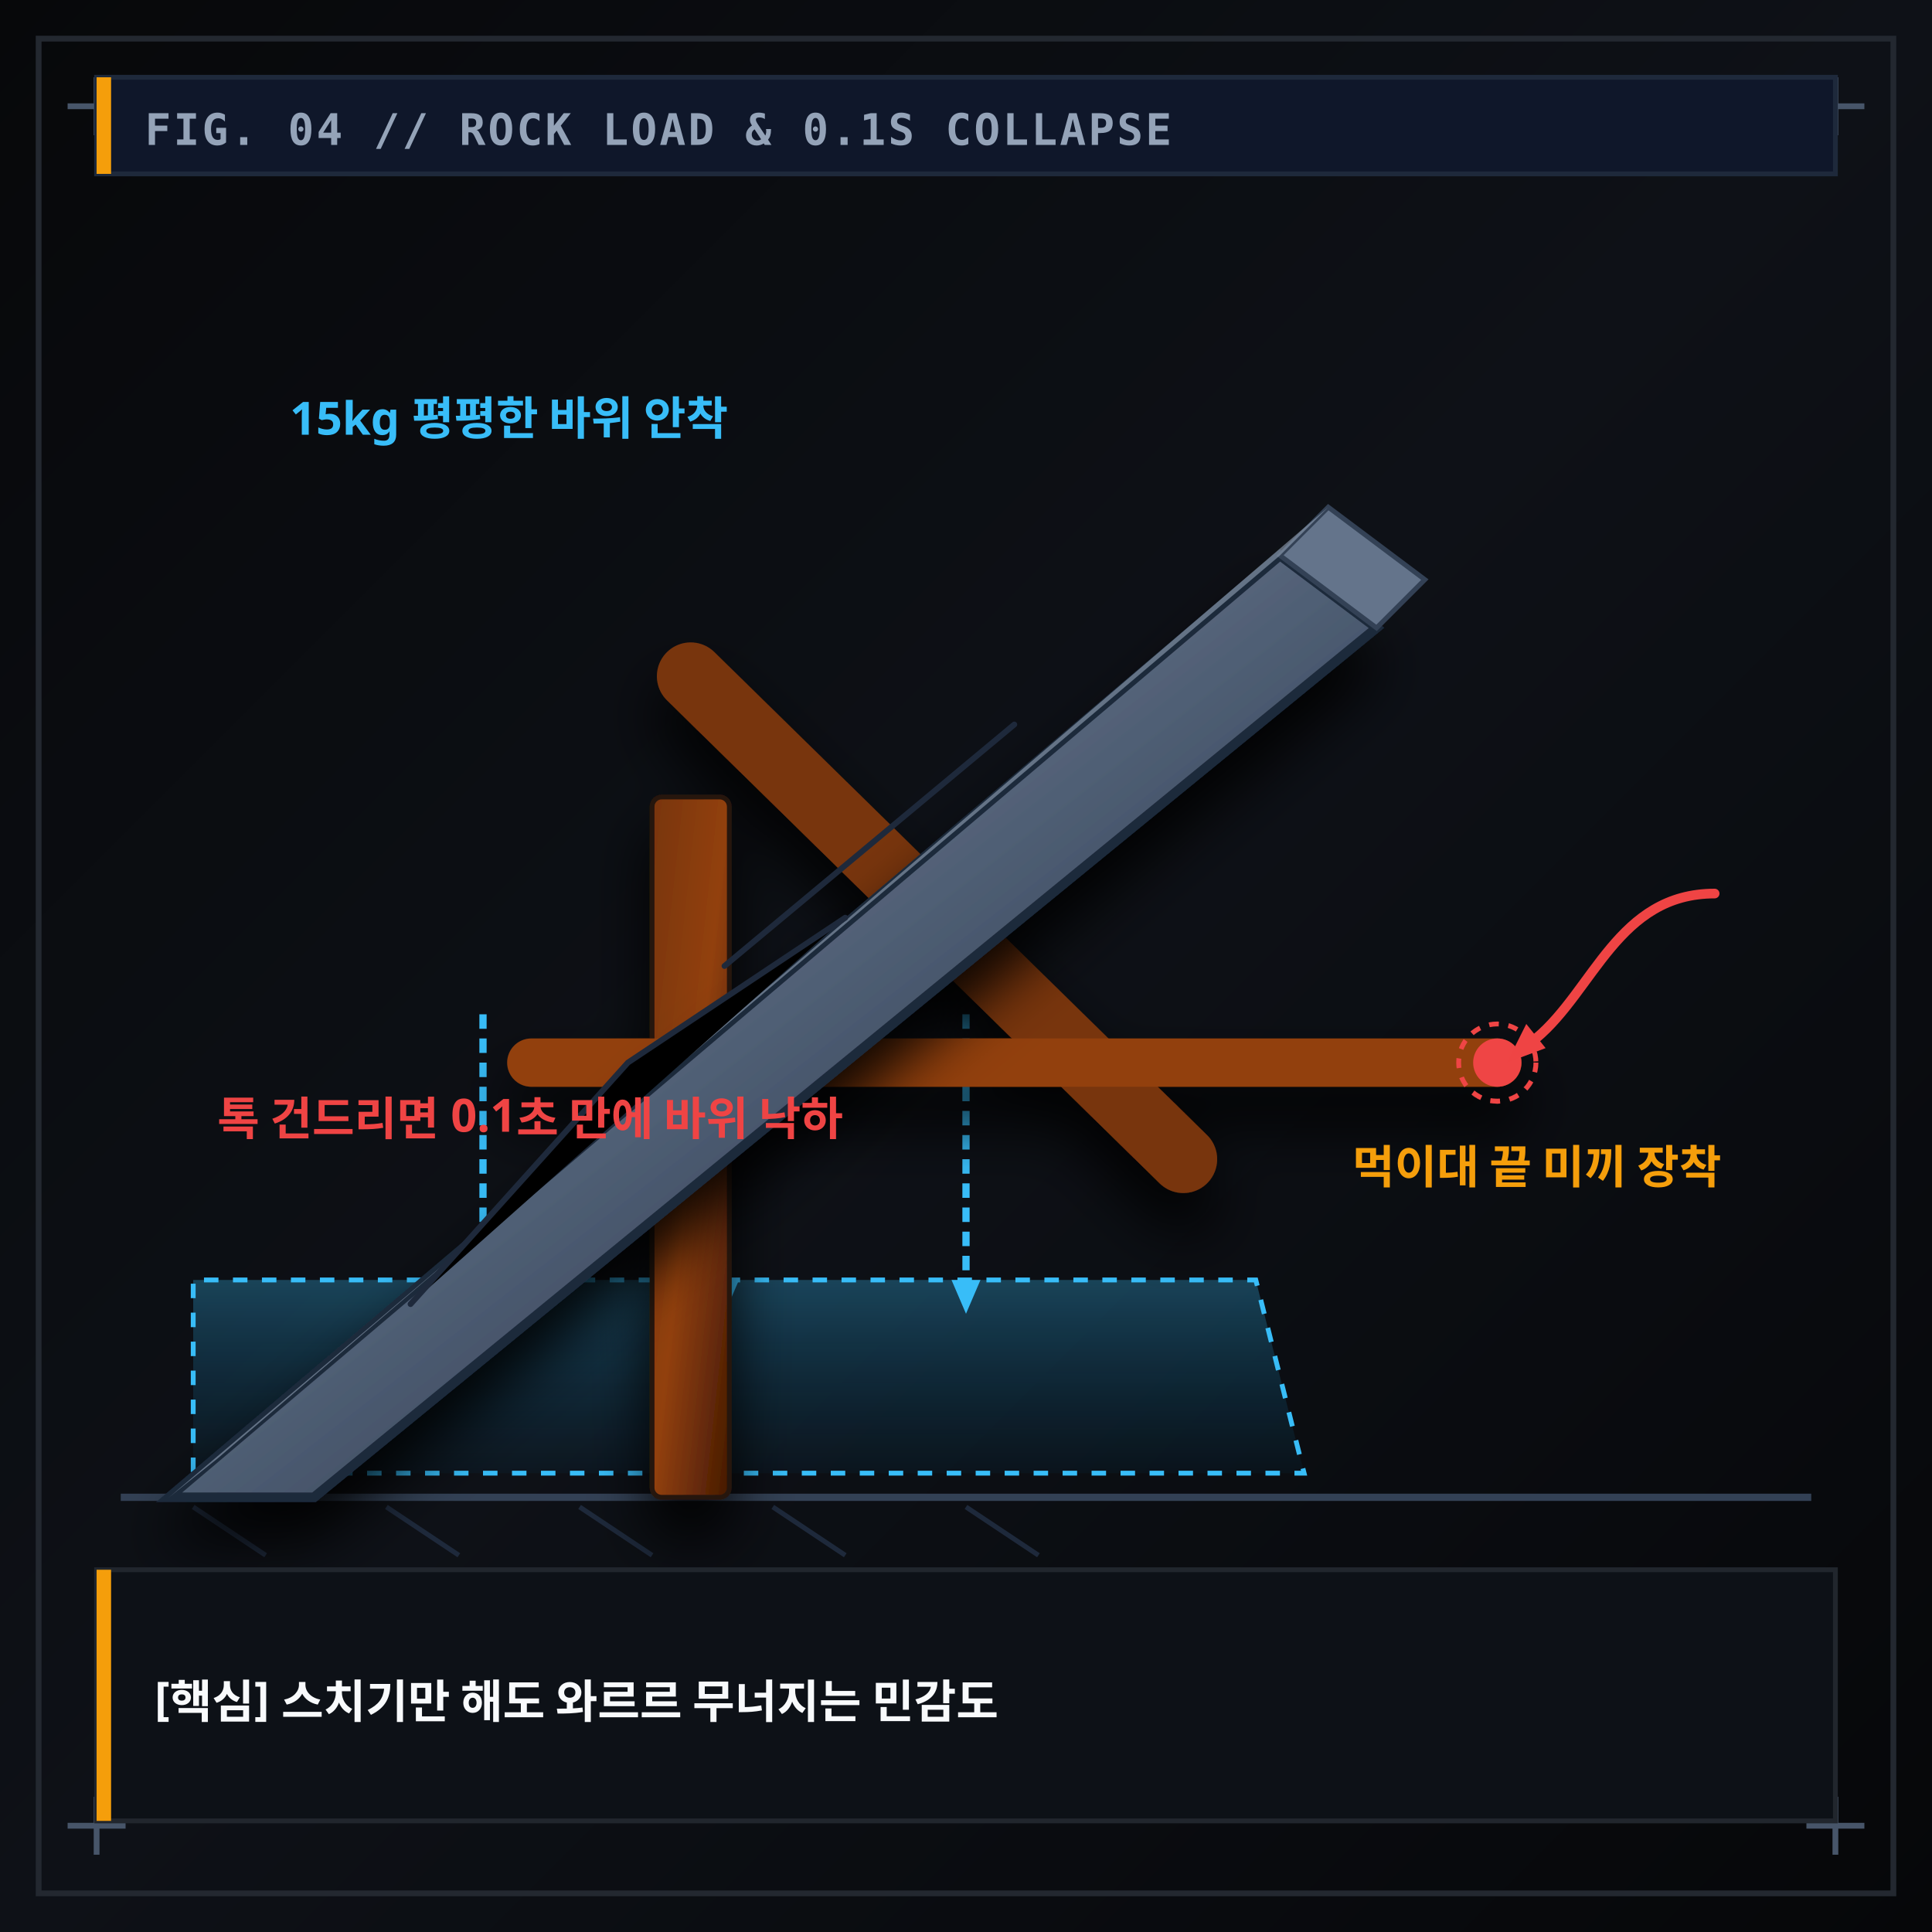
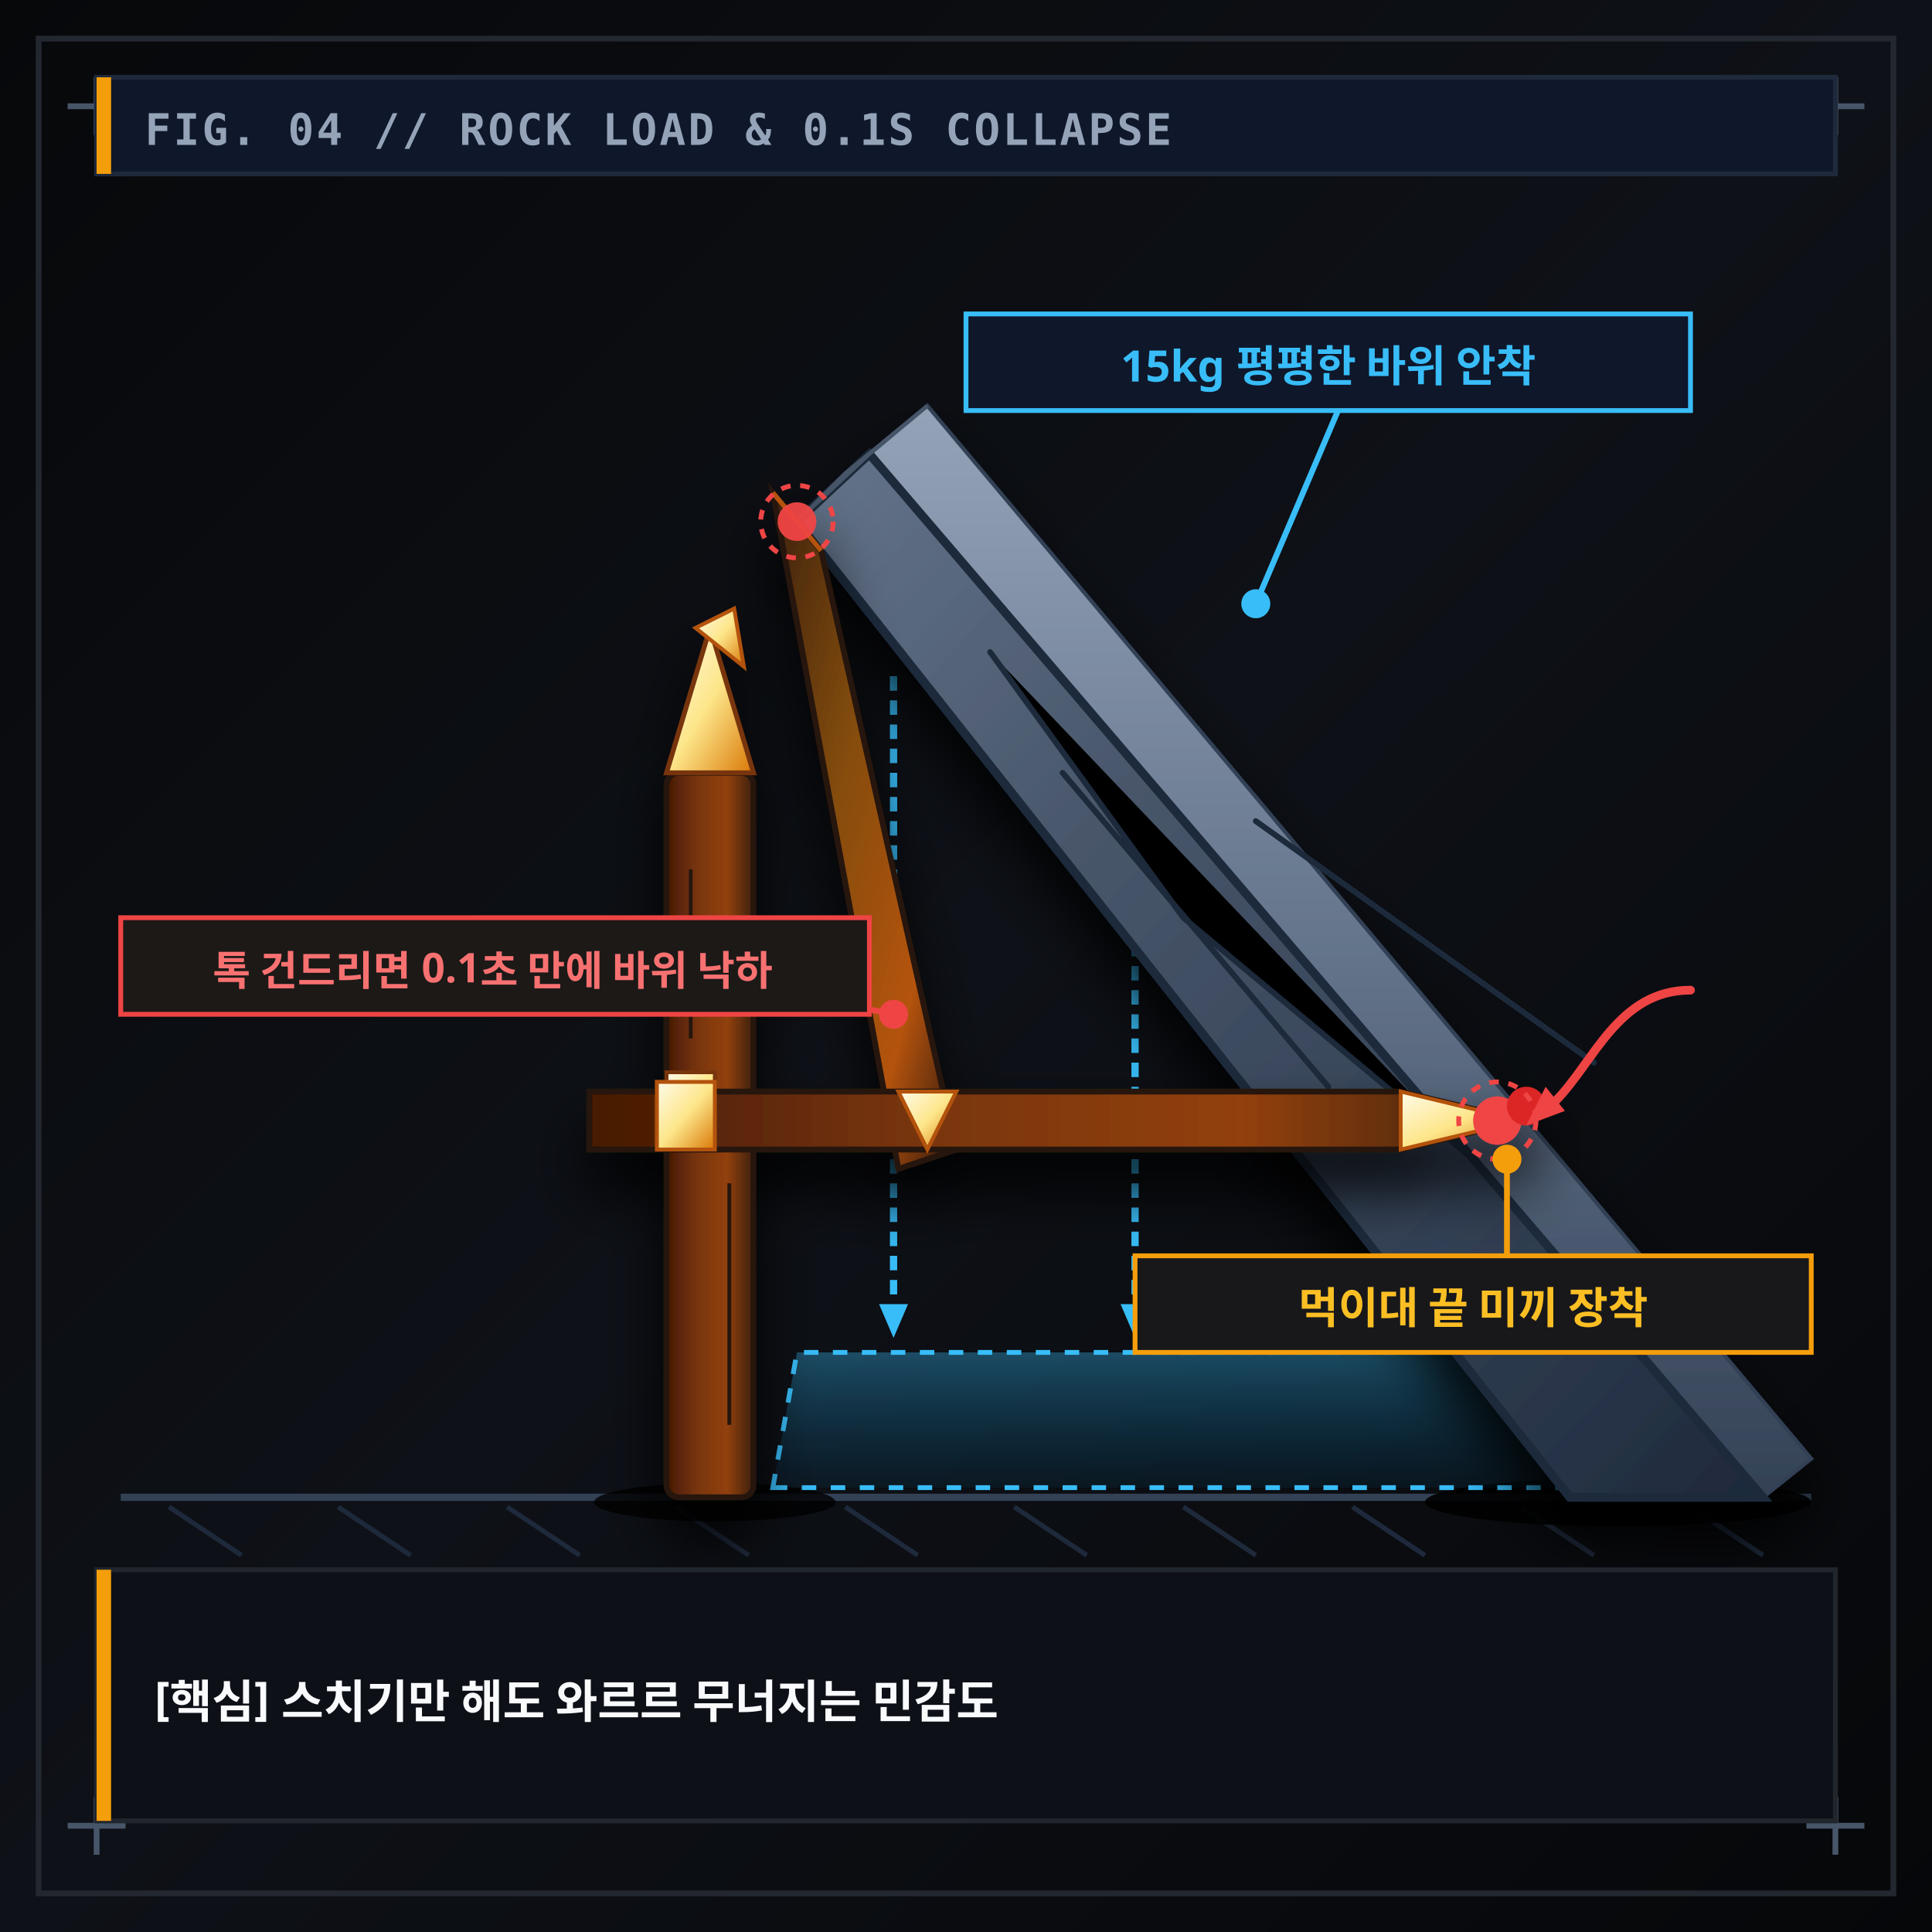
<svg xmlns="http://www.w3.org/2000/svg" viewBox="0 0 400 400" class="w-full h-full">
  <defs>
    <linearGradient id="bgS4" x1="0%" y1="0%" x2="100%" y2="100%">
      <stop offset="0%" stop-color="#07080a" />
      <stop offset="50%" stop-color="#0e1117" />
      <stop offset="100%" stop-color="#060709" />
    </linearGradient>
    <linearGradient id="rockGradS4" x1="0%" y1="0%" x2="100%" y2="100%">
-       <stop offset="0%" stop-color="#475569" />
-       <stop offset="35%" stop-color="#64748b" />
+       <stop offset="0%" stop-color="#64748b" />
+       <stop offset="35%" stop-color="#475569" />
      <stop offset="70%" stop-color="#334155" />
      <stop offset="100%" stop-color="#1e293b" />
    </linearGradient>
-     <linearGradient id="woodBarkS4" x1="0%" y1="0%" x2="100%" y2="100%">
-       <stop offset="0%" stop-color="#78350f" />
-       <stop offset="50%" stop-color="#92400e" />
-       <stop offset="100%" stop-color="#451a03" />
+     <linearGradient id="rockRimS4" x1="0%" y1="0%" x2="0%" y2="100%">
+       <stop offset="0%" stop-color="#94a3b8" />
+       <stop offset="50%" stop-color="#64748b" />
+       <stop offset="100%" stop-color="#334155" />
    </linearGradient>
-     <linearGradient id="rockGhost" x1="0%" y1="0%" x2="0%" y2="100%">
-       <stop offset="0%" stop-color="#38bdf8" stop-opacity="0.3" />
-       <stop offset="100%" stop-color="#0284c7" stop-opacity="0.05" />
+     <linearGradient id="woodBarkS4" x1="0%" y1="0%" x2="100%" y2="0%">
+       <stop offset="0%" stop-color="#451a03" />
+       <stop offset="35%" stop-color="#78350f" />
+       <stop offset="70%" stop-color="#92400e" />
+       <stop offset="100%" stop-color="#3d210f" />
+     </linearGradient>
+     <linearGradient id="strutBarkS4" x1="0%" y1="0%" x2="100%" y2="100%">
+       <stop offset="0%" stop-color="#3d210f" />
+       <stop offset="40%" stop-color="#854d0e" />
+       <stop offset="75%" stop-color="#b45309" />
+       <stop offset="100%" stop-color="#2d1607" />
+     </linearGradient>
+     <linearGradient id="carvedWoodS4" x1="0%" y1="0%" x2="100%" y2="100%">
+       <stop offset="0%" stop-color="#fffbeb" />
+       <stop offset="50%" stop-color="#fde68a" />
+       <stop offset="100%" stop-color="#d97706" />
+     </linearGradient>
+     <linearGradient id="rockGhostS4" x1="0%" y1="0%" x2="0%" y2="100%">
+       <stop offset="0%" stop-color="#38bdf8" stop-opacity="0.35" />
+       <stop offset="100%" stop-color="#0284c7" stop-opacity="0.08" />
    </linearGradient>
    <filter id="shadowS4" x="-20%" y="-20%" width="140%" height="140%">
      <feDropShadow dx="0" dy="8" stdDeviation="6" flood-color="#000000" flood-opacity="0.9" />
    </filter>
  </defs>
  <rect width="400" height="400" fill="url(#bgS4)" />
  <rect x="8" y="8" width="384" height="384" fill="none" stroke="#232830" stroke-width="1.2" />
  <path d="M 14 22 L 26 22 M 20 16 L 20 28" stroke="#475569" stroke-width="1.2" />
  <path d="M 386 22 L 374 22 M 380 16 L 380 28" stroke="#475569" stroke-width="1.2" />
  <path d="M 14 378 L 26 378 M 20 372 L 20 384" stroke="#475569" stroke-width="1.2" />
  <path d="M 386 378 L 374 378 M 380 372 L 380 384" stroke="#475569" stroke-width="1.2" />
  <rect x="20" y="16" width="360" height="20" fill="#0f172a" stroke="#1e293b" stroke-width="1" />
  <rect x="20" y="16" width="3" height="20" fill="#f59e0b" />
  <text x="30" y="30" fill="#94a3b8" font-family="'JetBrains Mono', monospace" font-size="9" font-weight="bold" letter-spacing="0.5">FIG. 04 // ROCK LOAD &amp; 0.1S COLLAPSE</text>
  <line x1="25" y1="310" x2="375" y2="310" stroke="#334155" stroke-width="1.5" />
-   <path d="M 40 312 L 55 322 M 80 312 L 95 322 M 120 312 L 135 322 M 160 312 L 175 322 M 200 312 L 215 322" stroke="#1e293b" stroke-width="1" />
-   <polygon points="40,305 270,305 260,265 40,265" fill="url(#rockGhost)" stroke="#38bdf8" stroke-width="1" stroke-dasharray="3 3" />
-   <path d="M 100 210 L 100 265 M 150 200 L 150 265 M 200 210 L 200 265" stroke="#38bdf8" stroke-width="1.5" stroke-dasharray="3 2" />
-   <polygon points="97,265 100,272 103,265" fill="#38bdf8" />
-   <polygon points="147,265 150,272 153,265" fill="#38bdf8" />
-   <polygon points="197,265 200,272 203,265" fill="#38bdf8" />
+   <path d="M 35 312 L 50 322 M 70 312 L 85 322 M 105 312 L 120 322 M 140 312 L 155 322 M 175 312 L 190 322 M 210 312 L 225 322 M 245 312 L 260 322 M 280 312 L 295 322 M 315 312 L 330 322 M 350 312 L 365 322" stroke="#1e293b" stroke-width="1" />
+   <ellipse cx="148" cy="311" rx="25" ry="4" fill="#000000" opacity="0.8" />
+   <ellipse cx="335" cy="311" rx="40" ry="5" fill="#000000" opacity="0.9" />
+   <polygon points="160,308 360,308 355,280 165,280" fill="url(#rockGhostS4)" stroke="#38bdf8" stroke-width="1" stroke-dasharray="3 3" />
+   <path d="M 185 140 L 185 270 M 235 180 L 235 270 M 285 220 L 285 270" stroke="#38bdf8" stroke-width="1.5" stroke-dasharray="3 2" />
+   <polygon points="182,270 185,277 188,270" fill="#38bdf8" />
+   <polygon points="232,270 235,277 238,270" fill="#38bdf8" />
+   <polygon points="282,270 285,277 288,270" fill="#38bdf8" />
  <g filter="url(#shadowS4)">
-     <rect x="135" y="165" width="16" height="145" rx="2" fill="url(#woodBarkS4)" stroke="#271408" stroke-width="1" />
-     <line x1="143" y1="140" x2="245" y2="240" stroke="#78350f" stroke-width="14" stroke-linecap="round" />
-     <line x1="110" y1="220" x2="310" y2="220" stroke="#92400e" stroke-width="10" stroke-linecap="round" />
-     <circle cx="310" cy="220" r="5" fill="#ef4444" />
-     <circle cx="310" cy="220" r="8" fill="none" stroke="#ef4444" stroke-width="1" stroke-dasharray="2 2" />
+     <polygon points="180,94 365,310 375,302 192,84" fill="url(#rockRimS4)" stroke="#334155" stroke-width="0.8" />
+     <polygon points="165,108 325,310 365,310 180,94" fill="url(#rockGradS4)" stroke="#1e293b" stroke-width="1.8" />
+     <polygon points="165,108 180,94 192,84 175,98" fill="#94a3b8" stroke="#475569" stroke-width="0.8" />
+     <path d="M 205 135 L 245 190 L 305 240 M 260 170 L 330 220 M 220 160 L 275 225" stroke="#1e293b" stroke-width="1.2" stroke-linecap="round" />
  </g>
-   <polygon points="35,310 265,115 285,130 65,310" fill="url(#rockGradS4)" stroke="#1e293b" stroke-width="2" filter="url(#shadowS4)" />
-   <polygon points="265,115 285,130 295,120 275,105" fill="#64748b" stroke="#334155" stroke-width="1" />
-   <polygon points="35,310 45,302 275,105 265,115" fill="#94a3b8" opacity="0.6" />
-   <path d="M 85 270 L 130 220 L 175 190 M 150 200 L 210 150" stroke="#1e293b" stroke-width="1.2" stroke-linecap="round" />
-   <path d="M 355 185 C 335 185 330 205 318 215" stroke="#ef4444" stroke-width="2" fill="none" stroke-linecap="round" />
-   <polygon points="316,212 312,220 320,217" fill="#ef4444" />
-   <text x="60" y="90" fill="#38bdf8" font-family="'Space Grotesk', sans-serif" font-size="9.5" font-weight="bold">15kg 평평한 바위 안착</text>
-   <text x="280" y="245" fill="#f59e0b" font-family="'Space Grotesk', sans-serif" font-size="9.5" font-weight="bold">먹이대 끝 미끼 장착</text>
-   <text x="45" y="235" fill="#ef4444" font-family="'Space Grotesk', sans-serif" font-size="9.5" font-weight="bold">톡 건드리면 0.1초 만에 바위 낙하</text>
+   <g filter="url(#shadowS4)">
+     <rect x="138" y="160" width="18" height="150" rx="2.5" fill="url(#woodBarkS4)" stroke="#271408" stroke-width="1.2" />
+     <polygon points="138,160 147,130 156,160" fill="url(#carvedWoodS4)" stroke="#78350f" stroke-width="1" />
+     <rect x="138" y="222" width="10" height="16" fill="url(#carvedWoodS4)" stroke="#78350f" stroke-width="0.8" />
+     <line x1="143" y1="180" x2="143" y2="215" stroke="#271408" stroke-width="0.8" />
+     <line x1="151" y1="245" x2="151" y2="295" stroke="#271408" stroke-width="0.8" />
+     <polygon points="160,102 170,114 198,238 186,242" fill="url(#strutBarkS4)" stroke="#271408" stroke-width="1.2" />
+     <polygon points="160,102 170,114 165,108" fill="url(#carvedWoodS4)" stroke="#b45309" stroke-width="1" />
+     <polygon points="144,130 154,138 152,126" fill="url(#carvedWoodS4)" stroke="#b45309" stroke-width="0.8" />
+     <circle cx="165" cy="108" r="4" fill="#ef4444" opacity="0.95" />
+     <circle cx="165" cy="108" r="7.5" fill="none" stroke="#ef4444" stroke-width="1" stroke-dasharray="2 2" />
+     <path d="M 122 226 L 290 226 L 315 232 L 290 238 L 122 238 Z" fill="url(#woodBarkS4)" stroke="#271408" stroke-width="1.2" />
+     <rect x="136" y="224" width="12" height="14" fill="url(#carvedWoodS4)" stroke="#b45309" stroke-width="0.8" />
+     <polygon points="186,226 198,226 192,238" fill="url(#carvedWoodS4)" stroke="#b45309" stroke-width="0.8" />
+     <polygon points="290,226 315,232 290,238" fill="url(#carvedWoodS4)" stroke="#b45309" stroke-width="0.8" />
+     <circle cx="310" cy="232" r="5" fill="#ef4444" />
+     <circle cx="316" cy="229" r="4" fill="#dc2626" />
+     <circle cx="310" cy="232" r="8" fill="none" stroke="#ef4444" stroke-width="1" stroke-dasharray="2 2" />
+   </g>
+   <path d="M 350 205 C 335 205 330 220 322 228" stroke="#ef4444" stroke-width="1.8" fill="none" stroke-linecap="round" />
+   <polygon points="320,225 316,233 324,230" fill="#ef4444" />
+   <line x1="260" y1="125" x2="280" y2="78" stroke="#38bdf8" stroke-width="1.2" />
+   <circle cx="260" cy="125" r="3" fill="#38bdf8" />
+   <rect x="200" y="65" width="150" height="20" fill="#0f172a" stroke="#38bdf8" stroke-width="1" />
+   <text x="275" y="79" fill="#38bdf8" font-family="'Space Grotesk', sans-serif" font-size="9" font-weight="bold" text-anchor="middle">15kg 평평한 바위 안착</text>
+   <line x1="312" y1="240" x2="312" y2="260" stroke="#f59e0b" stroke-width="1.2" />
+   <circle cx="312" cy="240" r="3" fill="#f59e0b" />
+   <rect x="235" y="260" width="140" height="20" fill="#18181b" stroke="#f59e0b" stroke-width="1" />
+   <text x="305" y="274" fill="#fbbf24" font-family="'Space Grotesk', sans-serif" font-size="9" font-weight="bold" text-anchor="middle">먹이대 끝 미끼 장착</text>
+   <line x1="185" y1="210" x2="135" y2="200" stroke="#ef4444" stroke-width="1.2" />
+   <circle cx="185" cy="210" r="3" fill="#ef4444" />
+   <rect x="25" y="190" width="155" height="20" fill="#1c1917" stroke="#ef4444" stroke-width="1" />
+   <text x="102" y="204" fill="#f87171" font-family="'Space Grotesk', sans-serif" font-size="8.5" font-weight="bold" text-anchor="middle">톡 건드리면 0.1초 만에 바위 낙하</text>
  <rect x="20" y="325" width="360" height="52" fill="#0d1117" stroke="#21262d" stroke-width="1" />
  <rect x="20" y="325" width="3" height="52" fill="#f59e0b" />
  <text x="32" y="355" fill="#f8fafc" font-family="'Space Grotesk', sans-serif" font-size="9.5" font-weight="bold">[핵심] 스치기만 해도 와르르 무너지는 민감도</text>
</svg>
